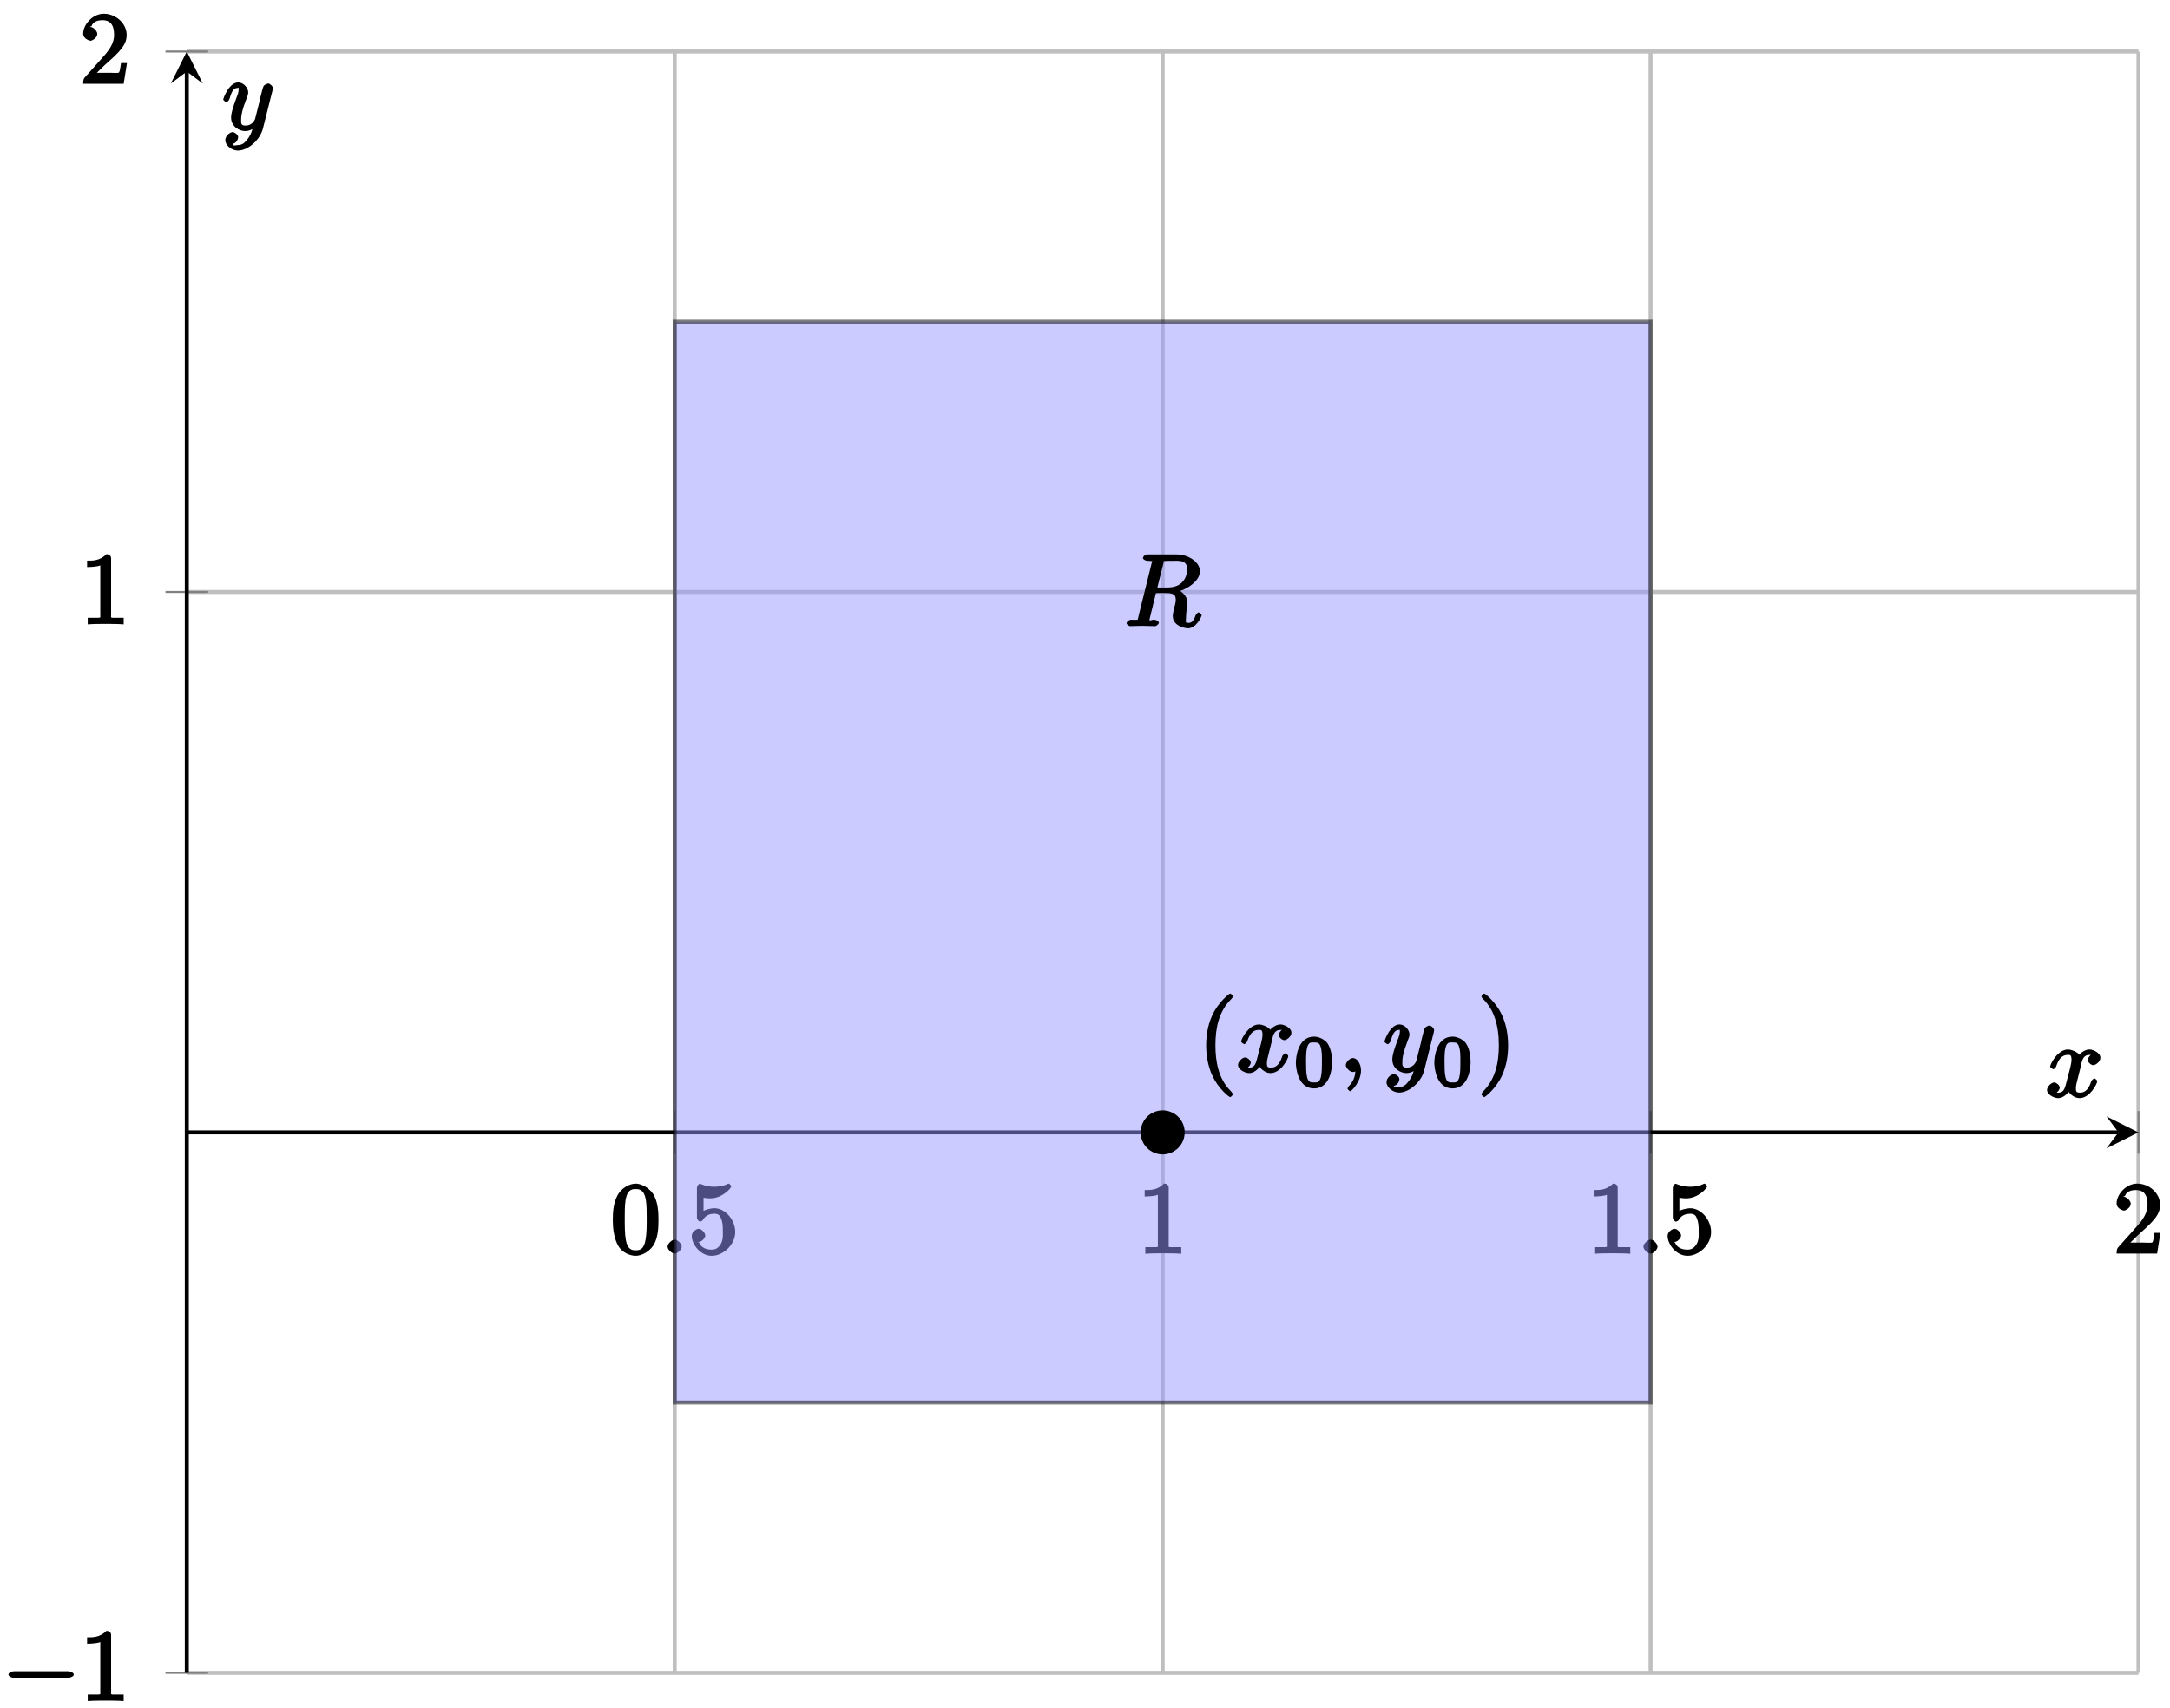
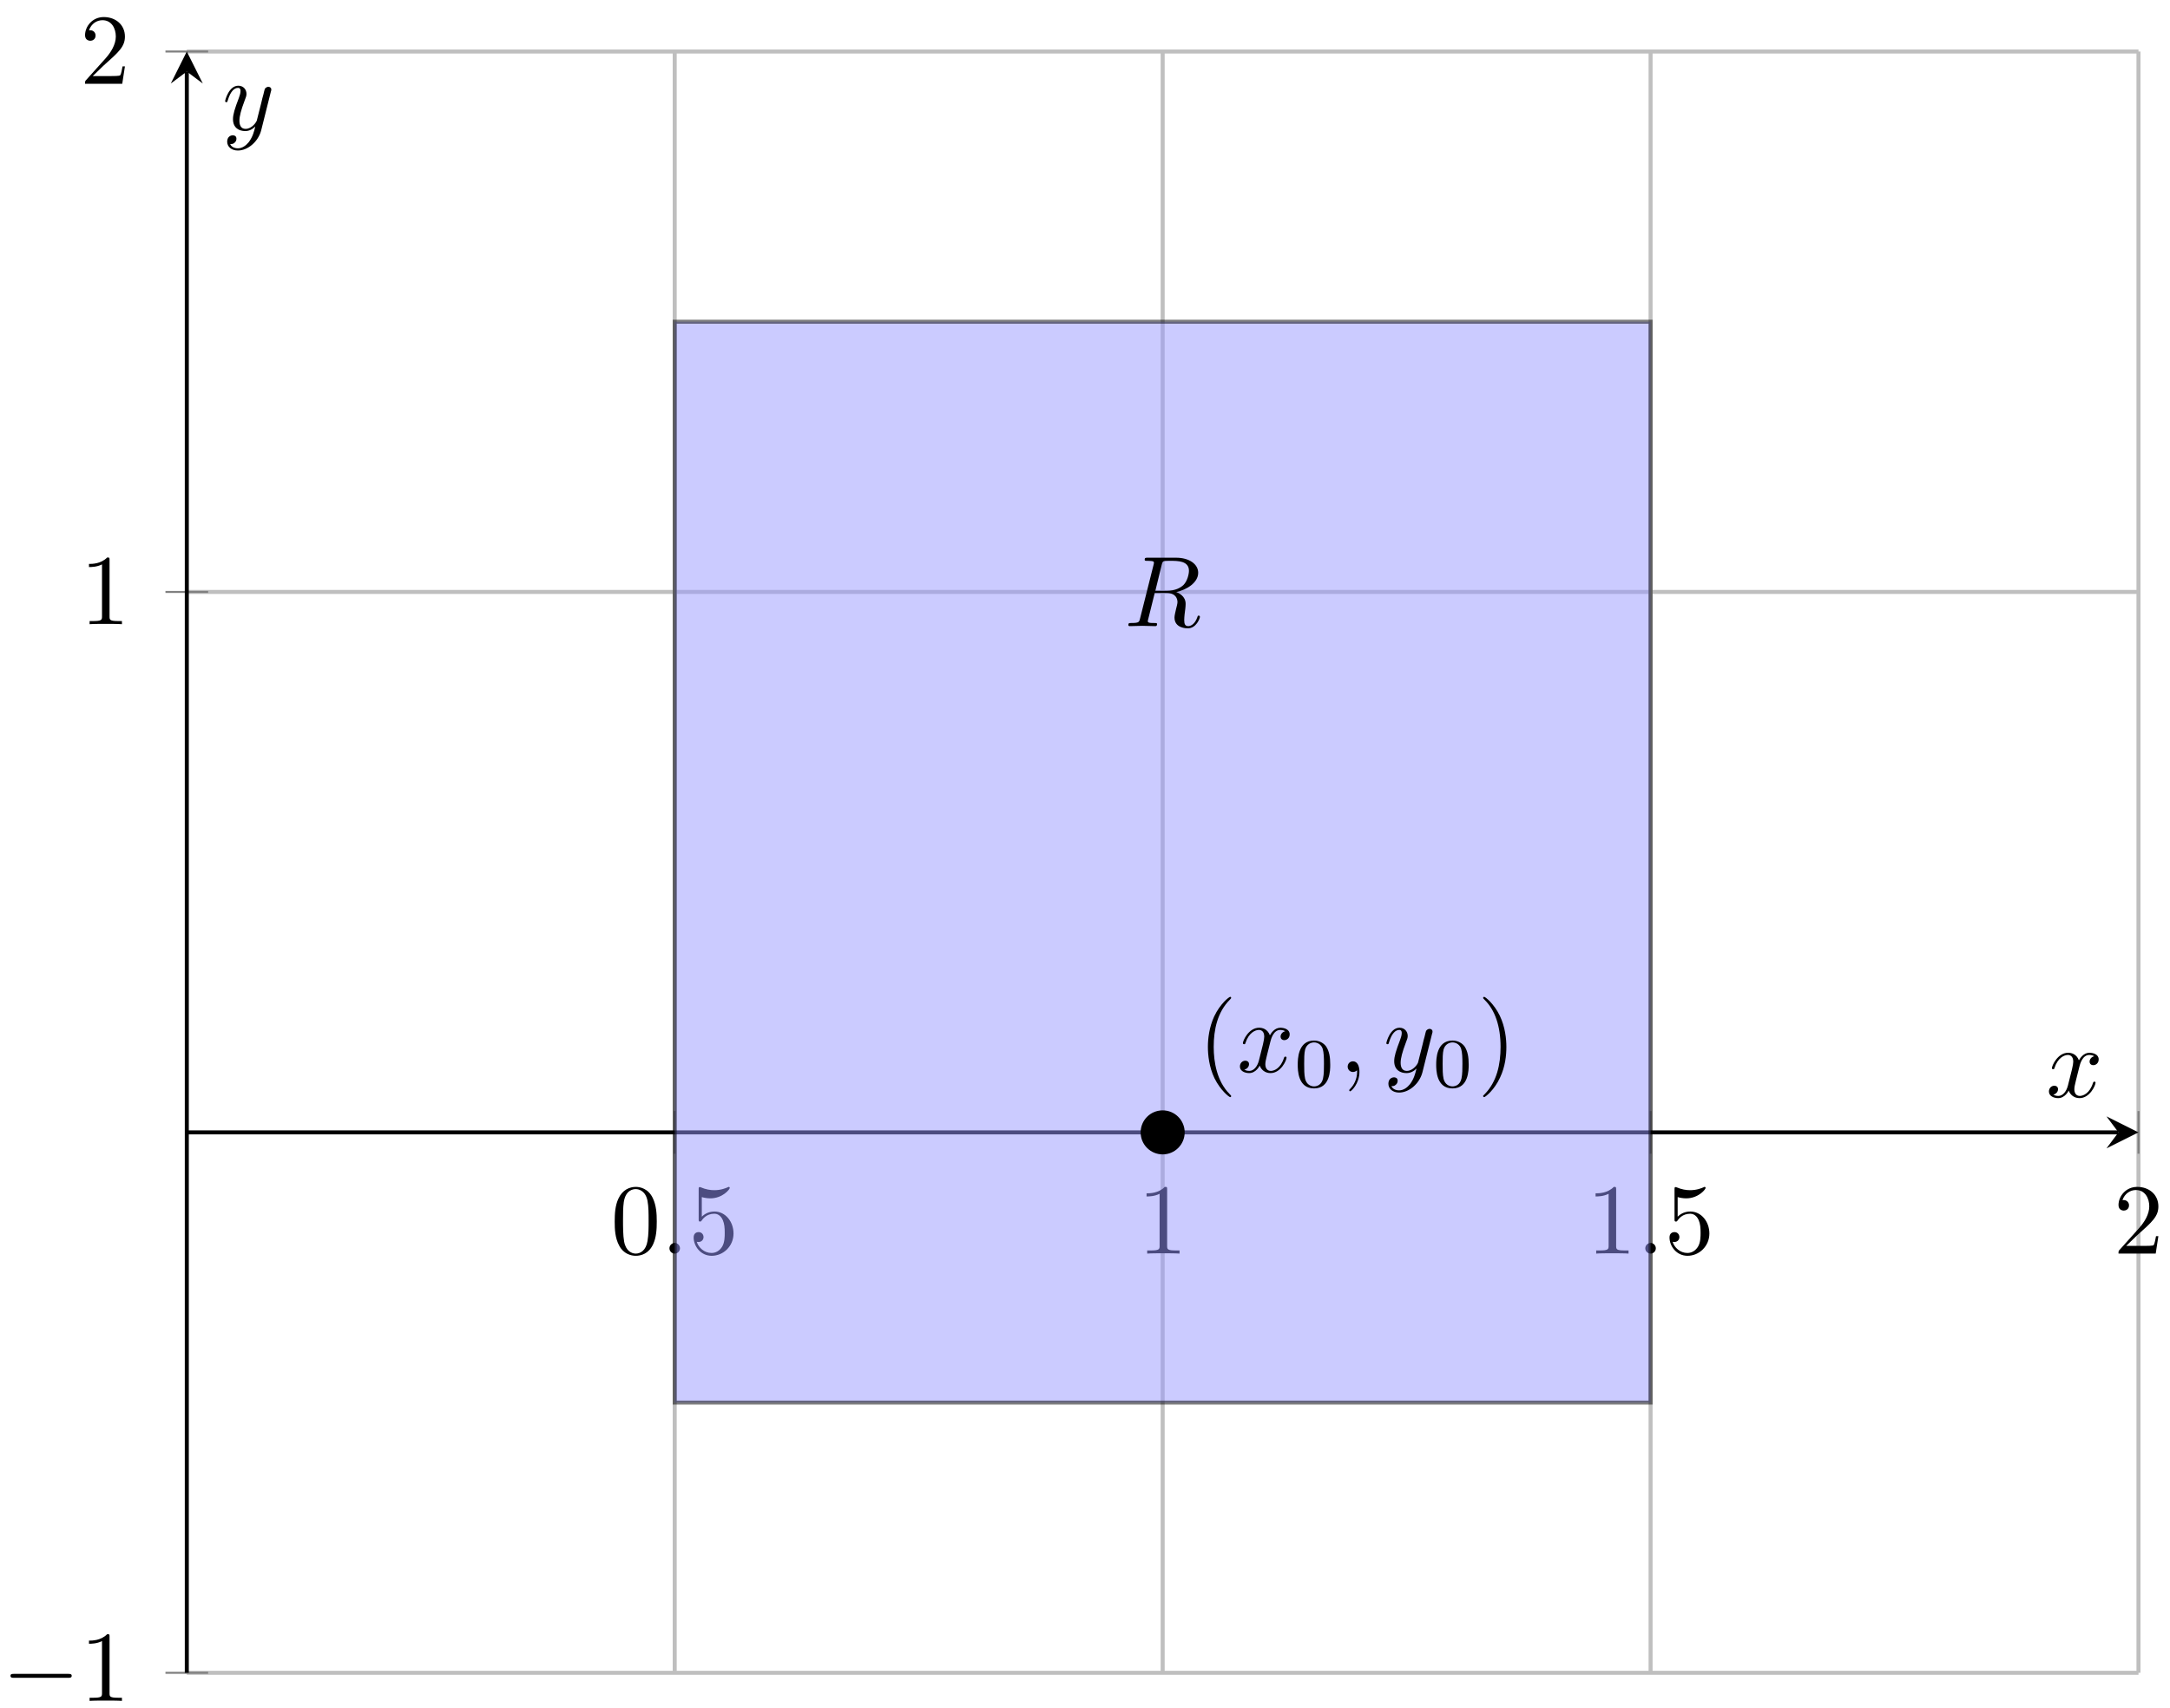
<svg xmlns="http://www.w3.org/2000/svg" xmlns:xlink="http://www.w3.org/1999/xlink" width="216pt" height="170pt" viewBox="0 0 216 170" version="1.1">
  <defs>
    <g>
      <symbol overflow="visible" id="glyph0-0">
        <path style="stroke:none;" d="" />
      </symbol>
      <symbol overflow="visible" id="glyph0-1">
-         <path style="stroke:none;" d="M 4.75 -3.344 C 4.75 -4.141 4.703 -4.938 4.359 -5.688 C 3.891 -6.641 2.906 -6.969 2.5 -6.969 C 1.891 -6.969 0.984 -6.547 0.578 -5.609 C 0.266 -4.922 0.203 -4.141 0.203 -3.344 C 0.203 -2.609 0.297 -1.594 0.703 -0.844 C 1.141 -0.031 2 0.219 2.484 0.219 C 3.016 0.219 3.953 -0.156 4.391 -1.094 C 4.703 -1.781 4.75 -2.562 4.75 -3.344 Z M 2.484 -0.328 C 2.094 -0.328 1.672 -0.406 1.5 -1.359 C 1.391 -1.969 1.391 -2.875 1.391 -3.469 C 1.391 -4.109 1.391 -4.766 1.469 -5.297 C 1.656 -6.484 2.234 -6.422 2.484 -6.422 C 2.812 -6.422 3.297 -6.406 3.484 -5.406 C 3.578 -4.859 3.578 -4.094 3.578 -3.469 C 3.578 -2.719 3.578 -2.047 3.469 -1.406 C 3.312 -0.453 2.938 -0.328 2.484 -0.328 Z M 2.484 -0.328 " />
+         <path style="stroke:none;" d="M 4.578 -3.188 C 4.578 -3.984 4.531 -4.781 4.188 -5.516 C 3.734 -6.484 2.906 -6.641 2.5 -6.641 C 1.891 -6.641 1.172 -6.375 0.75 -5.453 C 0.438 -4.766 0.391 -3.984 0.391 -3.188 C 0.391 -2.438 0.422 -1.547 0.844 -0.781 C 1.266 0.016 2 0.219 2.484 0.219 C 3.016 0.219 3.781 0.016 4.219 -0.938 C 4.531 -1.625 4.578 -2.406 4.578 -3.188 Z M 2.484 0 C 2.094 0 1.5 -0.25 1.328 -1.203 C 1.219 -1.797 1.219 -2.719 1.219 -3.312 C 1.219 -3.953 1.219 -4.609 1.297 -5.141 C 1.484 -6.328 2.234 -6.422 2.484 -6.422 C 2.812 -6.422 3.469 -6.234 3.656 -5.25 C 3.766 -4.688 3.766 -3.938 3.766 -3.312 C 3.766 -2.562 3.766 -1.891 3.656 -1.25 C 3.5 -0.297 2.938 0 2.484 0 Z M 2.484 0 " />
      </symbol>
      <symbol overflow="visible" id="glyph0-2">
-         <path style="stroke:none;" d="M 4.641 -2.156 C 4.641 -3.344 3.656 -4.516 2.578 -4.516 C 2.109 -4.516 1.547 -4.312 1.484 -4.25 L 1.484 -5.562 C 1.516 -5.562 1.844 -5.5 2.156 -5.5 C 3.391 -5.5 4.25 -6.562 4.25 -6.688 C 4.25 -6.75 4.062 -6.969 3.984 -6.969 C 3.984 -6.969 3.828 -6.922 3.75 -6.875 C 3.703 -6.844 3.219 -6.656 2.547 -6.656 C 2.156 -6.656 1.688 -6.719 1.219 -6.922 C 1.141 -6.953 1.125 -6.953 1.109 -6.953 C 1 -6.953 0.828 -6.703 0.828 -6.547 L 0.828 -3.594 C 0.828 -3.422 1 -3.188 1.141 -3.188 C 1.219 -3.188 1.359 -3.266 1.391 -3.312 C 1.5 -3.484 1.75 -3.969 2.562 -3.969 C 3.078 -3.969 3.156 -3.672 3.234 -3.484 C 3.391 -3.125 3.406 -2.734 3.406 -2.234 C 3.406 -1.891 3.453 -1.406 3.219 -0.984 C 2.984 -0.594 2.734 -0.391 2.281 -0.391 C 1.562 -0.391 1.156 -0.75 1.062 -1.094 C 0.844 -1.172 0.875 -1.156 0.984 -1.156 C 1.312 -1.156 1.656 -1.562 1.656 -1.797 C 1.656 -2.047 1.312 -2.469 0.984 -2.469 C 0.844 -2.469 0.312 -2.219 0.312 -1.766 C 0.312 -0.906 1.188 0.219 2.297 0.219 C 3.453 0.219 4.641 -0.891 4.641 -2.156 Z M 4.641 -2.156 " />
+         <path style="stroke:none;" d="M 4.469 -2 C 4.469 -3.188 3.656 -4.188 2.578 -4.188 C 2.109 -4.188 1.672 -4.031 1.312 -3.672 L 1.312 -5.625 C 1.516 -5.562 1.844 -5.5 2.156 -5.5 C 3.391 -5.5 4.094 -6.406 4.094 -6.531 C 4.094 -6.594 4.062 -6.641 3.984 -6.641 C 3.984 -6.641 3.953 -6.641 3.906 -6.609 C 3.703 -6.516 3.219 -6.312 2.547 -6.312 C 2.156 -6.312 1.688 -6.391 1.219 -6.594 C 1.141 -6.625 1.125 -6.625 1.109 -6.625 C 1 -6.625 1 -6.547 1 -6.391 L 1 -3.438 C 1 -3.266 1 -3.188 1.141 -3.188 C 1.219 -3.188 1.234 -3.203 1.281 -3.266 C 1.391 -3.422 1.75 -3.969 2.562 -3.969 C 3.078 -3.969 3.328 -3.516 3.406 -3.328 C 3.562 -2.953 3.594 -2.578 3.594 -2.078 C 3.594 -1.719 3.594 -1.125 3.344 -0.703 C 3.109 -0.312 2.734 -0.062 2.281 -0.062 C 1.562 -0.062 0.984 -0.594 0.812 -1.172 C 0.844 -1.172 0.875 -1.156 0.984 -1.156 C 1.312 -1.156 1.484 -1.406 1.484 -1.641 C 1.484 -1.891 1.312 -2.141 0.984 -2.141 C 0.844 -2.141 0.5 -2.062 0.5 -1.609 C 0.5 -0.75 1.188 0.219 2.297 0.219 C 3.453 0.219 4.469 -0.734 4.469 -2 Z M 4.469 -2 " />
      </symbol>
      <symbol overflow="visible" id="glyph0-3">
-         <path style="stroke:none;" d="M 3.094 -6.547 C 3.094 -6.781 2.938 -6.969 2.625 -6.969 C 1.953 -6.281 1.203 -6.328 0.703 -6.328 L 0.703 -5.688 C 1.094 -5.688 1.797 -5.734 2.016 -5.859 L 2.016 -0.953 C 2.016 -0.594 2.156 -0.641 1.266 -0.641 L 0.766 -0.641 L 0.766 0.016 C 1.297 -0.031 2.156 -0.031 2.562 -0.031 C 2.953 -0.031 3.828 -0.031 4.344 0.016 L 4.344 -0.641 L 3.859 -0.641 C 2.953 -0.641 3.094 -0.578 3.094 -0.953 Z M 3.094 -6.547 " />
+         <path style="stroke:none;" d="M 2.938 -6.375 C 2.938 -6.625 2.938 -6.641 2.703 -6.641 C 2.078 -6 1.203 -6 0.891 -6 L 0.891 -5.688 C 1.094 -5.688 1.672 -5.688 2.188 -5.953 L 2.188 -0.781 C 2.188 -0.422 2.156 -0.312 1.266 -0.312 L 0.953 -0.312 L 0.953 0 C 1.297 -0.031 2.156 -0.031 2.562 -0.031 C 2.953 -0.031 3.828 -0.031 4.172 0 L 4.172 -0.312 L 3.859 -0.312 C 2.953 -0.312 2.938 -0.422 2.938 -0.781 Z M 2.938 -6.375 " />
      </symbol>
      <symbol overflow="visible" id="glyph0-4">
-         <path style="stroke:none;" d="M 1.391 -0.812 L 2.438 -1.844 C 4 -3.219 4.641 -3.875 4.641 -4.859 C 4.641 -6 3.578 -6.969 2.359 -6.969 C 1.234 -6.969 0.312 -5.875 0.312 -5 C 0.312 -4.438 1 -4.281 1.031 -4.281 C 1.203 -4.281 1.719 -4.562 1.719 -4.969 C 1.719 -5.219 1.359 -5.656 1.016 -5.656 C 0.938 -5.656 0.922 -5.656 1.141 -5.734 C 1.281 -6.125 1.656 -6.328 2.234 -6.328 C 3.141 -6.328 3.391 -5.688 3.391 -4.859 C 3.391 -4.062 2.938 -3.406 2.391 -2.781 L 0.484 -0.641 C 0.375 -0.531 0.312 -0.406 0.312 0 L 4.344 0 L 4.672 -2.062 L 4.078 -2.062 C 4 -1.594 3.984 -1.281 3.875 -1.125 C 3.812 -1.047 3.281 -1.094 3.062 -1.094 L 1.266 -1.094 Z M 1.391 -0.812 " />
+         <path style="stroke:none;" d="M 1.266 -0.766 L 2.328 -1.797 C 3.875 -3.172 4.469 -3.703 4.469 -4.703 C 4.469 -5.844 3.578 -6.641 2.359 -6.641 C 1.234 -6.641 0.5 -5.719 0.5 -4.828 C 0.5 -4.281 1 -4.281 1.031 -4.281 C 1.203 -4.281 1.547 -4.391 1.547 -4.812 C 1.547 -5.062 1.359 -5.328 1.016 -5.328 C 0.938 -5.328 0.922 -5.328 0.891 -5.312 C 1.109 -5.969 1.656 -6.328 2.234 -6.328 C 3.141 -6.328 3.562 -5.516 3.562 -4.703 C 3.562 -3.906 3.078 -3.125 2.516 -2.5 L 0.609 -0.375 C 0.5 -0.266 0.5 -0.234 0.5 0 L 4.203 0 L 4.469 -1.734 L 4.234 -1.734 C 4.172 -1.438 4.109 -1 4 -0.844 C 3.938 -0.766 3.281 -0.766 3.062 -0.766 Z M 1.266 -0.766 " />
      </symbol>
      <symbol overflow="visible" id="glyph0-5">
-         <path style="stroke:none;" d="M 3.469 2.234 C 3.469 2.203 3.422 2.062 3.25 1.891 C 2 0.641 1.734 -1.125 1.734 -2.656 C 1.734 -4.391 2.062 -6.016 3.297 -7.25 C 3.422 -7.375 3.469 -7.5 3.469 -7.531 C 3.469 -7.609 3.266 -7.812 3.203 -7.812 C 3.094 -7.812 2.031 -6.953 1.438 -5.688 C 0.922 -4.594 0.812 -3.484 0.812 -2.656 C 0.812 -1.875 0.922 -0.672 1.469 0.453 C 2.062 1.688 3.094 2.5 3.203 2.5 C 3.266 2.5 3.469 2.297 3.469 2.234 Z M 3.469 2.234 " />
+         <path style="stroke:none;" d="M 3.297 2.391 C 3.297 2.359 3.297 2.344 3.125 2.172 C 1.891 0.922 1.562 -0.969 1.562 -2.5 C 1.562 -4.234 1.938 -5.969 3.172 -7.203 C 3.297 -7.328 3.297 -7.344 3.297 -7.375 C 3.297 -7.453 3.266 -7.484 3.203 -7.484 C 3.094 -7.484 2.203 -6.797 1.609 -5.531 C 1.109 -4.438 0.984 -3.328 0.984 -2.5 C 0.984 -1.719 1.094 -0.516 1.641 0.625 C 2.25 1.844 3.094 2.5 3.203 2.5 C 3.266 2.5 3.297 2.469 3.297 2.391 Z M 3.297 2.391 " />
      </symbol>
      <symbol overflow="visible" id="glyph0-6">
-         <path style="stroke:none;" d="M 3.047 -2.656 C 3.047 -3.422 2.938 -4.641 2.391 -5.766 C 1.797 -6.984 0.766 -7.812 0.672 -7.812 C 0.609 -7.812 0.391 -7.594 0.391 -7.531 C 0.391 -7.5 0.438 -7.375 0.625 -7.203 C 1.609 -6.203 2.125 -4.734 2.125 -2.656 C 2.125 -0.953 1.797 0.688 0.562 1.938 C 0.438 2.062 0.391 2.203 0.391 2.234 C 0.391 2.297 0.609 2.5 0.672 2.5 C 0.766 2.5 1.828 1.656 2.422 0.391 C 2.938 -0.703 3.047 -1.812 3.047 -2.656 Z M 3.047 -2.656 " />
+         <path style="stroke:none;" d="M 2.875 -2.5 C 2.875 -3.266 2.766 -4.469 2.219 -5.609 C 1.625 -6.828 0.766 -7.484 0.672 -7.484 C 0.609 -7.484 0.562 -7.438 0.562 -7.375 C 0.562 -7.344 0.562 -7.328 0.75 -7.141 C 1.734 -6.156 2.297 -4.578 2.297 -2.5 C 2.297 -0.781 1.938 0.969 0.703 2.219 C 0.562 2.344 0.562 2.359 0.562 2.391 C 0.562 2.453 0.609 2.5 0.672 2.5 C 0.766 2.5 1.672 1.812 2.25 0.547 C 2.766 -0.547 2.875 -1.656 2.875 -2.5 Z M 2.875 -2.5 " />
      </symbol>
      <symbol overflow="visible" id="glyph1-0">
        <path style="stroke:none;" d="" />
      </symbol>
      <symbol overflow="visible" id="glyph1-1">
-         <path style="stroke:none;" d="M 2.078 -0.688 C 2.078 -0.984 1.672 -1.391 1.391 -1.391 C 1.094 -1.391 0.672 -0.984 0.672 -0.688 C 0.672 -0.406 1.094 0 1.391 0 C 1.672 0 2.078 -0.406 2.078 -0.688 Z M 2.078 -0.688 " />
+         <path style="stroke:none;" d="M 1.906 -0.531 C 1.906 -0.812 1.672 -1.062 1.391 -1.062 C 1.094 -1.062 0.859 -0.812 0.859 -0.531 C 0.859 -0.234 1.094 0 1.391 0 C 1.672 0 1.906 -0.234 1.906 -0.531 Z M 1.906 -0.531 " />
      </symbol>
      <symbol overflow="visible" id="glyph1-2">
-         <path style="stroke:none;" d="M 3.906 -6.281 C 3.969 -6.516 3.828 -6.453 4.016 -6.484 C 4.109 -6.5 4.422 -6.5 4.625 -6.5 C 5.328 -6.5 6.266 -6.656 6.266 -5.672 C 6.266 -5.328 6.156 -4.766 5.766 -4.375 C 5.5 -4.109 5.109 -3.844 4.203 -3.844 L 3.297 -3.844 Z M 5.172 -3.391 C 6.188 -3.609 7.531 -4.469 7.531 -5.469 C 7.531 -6.328 6.469 -7.141 5.156 -7.141 L 2.328 -7.141 C 2.125 -7.141 1.859 -6.969 1.859 -6.766 C 1.859 -6.656 2.125 -6.5 2.312 -6.5 C 2.328 -6.5 2.516 -6.5 2.688 -6.484 C 2.875 -6.453 2.781 -6.609 2.781 -6.484 C 2.781 -6.438 2.766 -6.406 2.734 -6.297 L 1.406 -0.938 C 1.312 -0.547 1.469 -0.641 0.672 -0.641 C 0.5 -0.641 0.234 -0.469 0.234 -0.266 C 0.234 -0.156 0.531 0 0.547 0 C 0.828 0 1.531 -0.031 1.797 -0.031 C 2.078 -0.031 2.797 0 3.078 0 C 3.156 0 3.438 -0.156 3.438 -0.359 C 3.438 -0.469 3.188 -0.641 2.984 -0.641 C 2.625 -0.641 2.516 -0.469 2.516 -0.641 C 2.516 -0.703 2.531 -0.75 2.547 -0.812 L 3.156 -3.297 L 4.219 -3.297 C 5.125 -3.297 5.125 -2.906 5.125 -2.547 C 5.125 -2.406 5.047 -2.094 4.984 -1.859 C 4.922 -1.578 4.828 -1.219 4.828 -1.016 C 4.828 0.062 6.203 0.219 6.328 0.219 C 7.172 0.219 7.703 -0.953 7.703 -1.094 C 7.703 -1.203 7.422 -1.375 7.406 -1.375 C 7.312 -1.375 7.125 -1.141 7.094 -1.062 C 6.844 -0.328 6.594 -0.328 6.375 -0.328 C 6.047 -0.328 6.141 -0.375 6.141 -0.766 C 6.141 -1.078 6.203 -1.578 6.234 -1.906 C 6.266 -2.047 6.281 -2.234 6.281 -2.375 C 6.281 -3.141 5.438 -3.625 5.172 -3.719 Z M 5.172 -3.391 " />
+         <path style="stroke:none;" d="M 3.734 -6.125 C 3.797 -6.359 3.828 -6.453 4.016 -6.484 C 4.109 -6.5 4.422 -6.5 4.625 -6.5 C 5.328 -6.5 6.438 -6.5 6.438 -5.516 C 6.438 -5.172 6.281 -4.484 5.891 -4.094 C 5.625 -3.844 5.109 -3.516 4.203 -3.516 L 3.094 -3.516 Z M 5.172 -3.391 C 6.188 -3.609 7.359 -4.312 7.359 -5.312 C 7.359 -6.172 6.469 -6.812 5.156 -6.812 L 2.328 -6.812 C 2.125 -6.812 2.031 -6.812 2.031 -6.609 C 2.031 -6.5 2.125 -6.5 2.312 -6.5 C 2.328 -6.5 2.516 -6.5 2.688 -6.484 C 2.875 -6.453 2.953 -6.453 2.953 -6.312 C 2.953 -6.281 2.953 -6.25 2.922 -6.125 L 1.578 -0.781 C 1.484 -0.391 1.469 -0.312 0.672 -0.312 C 0.5 -0.312 0.406 -0.312 0.406 -0.109 C 0.406 0 0.531 0 0.547 0 C 0.828 0 1.531 -0.031 1.797 -0.031 C 2.078 -0.031 2.797 0 3.078 0 C 3.156 0 3.266 0 3.266 -0.203 C 3.266 -0.312 3.188 -0.312 2.984 -0.312 C 2.625 -0.312 2.344 -0.312 2.344 -0.484 C 2.344 -0.547 2.359 -0.594 2.375 -0.656 L 3.031 -3.297 L 4.219 -3.297 C 5.125 -3.297 5.297 -2.734 5.297 -2.391 C 5.297 -2.25 5.219 -1.938 5.156 -1.703 C 5.094 -1.422 5 -1.062 5 -0.859 C 5 0.219 6.203 0.219 6.328 0.219 C 7.172 0.219 7.531 -0.781 7.531 -0.922 C 7.531 -1.047 7.422 -1.047 7.406 -1.047 C 7.312 -1.047 7.297 -0.984 7.281 -0.906 C 7.031 -0.172 6.594 0 6.375 0 C 6.047 0 5.969 -0.219 5.969 -0.609 C 5.969 -0.922 6.031 -1.422 6.078 -1.75 C 6.094 -1.891 6.109 -2.078 6.109 -2.219 C 6.109 -2.984 5.438 -3.297 5.172 -3.391 Z M 5.172 -3.391 " />
      </symbol>
      <symbol overflow="visible" id="glyph1-3">
-         <path style="stroke:none;" d="M 3.5 -3.172 C 3.562 -3.422 3.625 -4.188 4.312 -4.188 C 4.359 -4.188 4.469 -4.234 4.688 -4.109 L 4.812 -4.391 C 4.531 -4.344 4.156 -3.922 4.156 -3.672 C 4.156 -3.516 4.453 -3.172 4.719 -3.172 C 4.938 -3.172 5.422 -3.516 5.422 -3.906 C 5.422 -4.422 4.672 -4.734 4.328 -4.734 C 3.75 -4.734 3.266 -4.156 3.297 -4.203 C 3.203 -4.469 2.5 -4.734 2.203 -4.734 C 1.172 -4.734 0.422 -3.281 0.422 -3.031 C 0.422 -2.938 0.703 -2.766 0.719 -2.766 C 0.797 -2.766 1 -2.953 1.016 -3.047 C 1.359 -4.094 1.844 -4.188 2.188 -4.188 C 2.375 -4.188 2.547 -4.25 2.547 -3.672 C 2.547 -3.375 2.375 -2.703 2 -1.312 C 1.844 -0.688 1.672 -0.438 1.234 -0.438 C 1.172 -0.438 1.062 -0.391 0.859 -0.516 L 0.734 -0.234 C 0.984 -0.297 1.375 -0.656 1.375 -0.938 C 1.375 -1.203 0.984 -1.453 0.844 -1.453 C 0.531 -1.453 0.109 -1.031 0.109 -0.703 C 0.109 -0.25 0.781 0.109 1.219 0.109 C 1.891 0.109 2.359 -0.641 2.391 -0.703 L 2.094 -0.812 C 2.219 -0.438 2.75 0.109 3.344 0.109 C 4.375 0.109 5.109 -1.328 5.109 -1.578 C 5.109 -1.688 4.859 -1.859 4.828 -1.859 C 4.734 -1.859 4.531 -1.641 4.516 -1.578 C 4.188 -0.516 3.688 -0.438 3.375 -0.438 C 2.984 -0.438 2.984 -0.594 2.984 -0.922 C 2.984 -1.141 3.047 -1.359 3.156 -1.797 Z M 3.5 -3.172 " />
+         <path style="stroke:none;" d="M 3.328 -3.016 C 3.391 -3.266 3.625 -4.188 4.312 -4.188 C 4.359 -4.188 4.609 -4.188 4.812 -4.062 C 4.531 -4 4.344 -3.766 4.344 -3.516 C 4.344 -3.359 4.453 -3.172 4.719 -3.172 C 4.938 -3.172 5.25 -3.344 5.25 -3.75 C 5.25 -4.266 4.672 -4.406 4.328 -4.406 C 3.75 -4.406 3.406 -3.875 3.281 -3.656 C 3.031 -4.312 2.5 -4.406 2.203 -4.406 C 1.172 -4.406 0.594 -3.125 0.594 -2.875 C 0.594 -2.766 0.703 -2.766 0.719 -2.766 C 0.797 -2.766 0.828 -2.797 0.844 -2.875 C 1.188 -3.938 1.844 -4.188 2.188 -4.188 C 2.375 -4.188 2.719 -4.094 2.719 -3.516 C 2.719 -3.203 2.547 -2.547 2.188 -1.141 C 2.031 -0.531 1.672 -0.109 1.234 -0.109 C 1.172 -0.109 0.953 -0.109 0.734 -0.234 C 0.984 -0.297 1.203 -0.5 1.203 -0.781 C 1.203 -1.047 0.984 -1.125 0.844 -1.125 C 0.531 -1.125 0.297 -0.875 0.297 -0.547 C 0.297 -0.094 0.781 0.109 1.219 0.109 C 1.891 0.109 2.25 -0.594 2.266 -0.641 C 2.391 -0.281 2.75 0.109 3.344 0.109 C 4.375 0.109 4.938 -1.172 4.938 -1.422 C 4.938 -1.531 4.859 -1.531 4.828 -1.531 C 4.734 -1.531 4.719 -1.484 4.688 -1.422 C 4.359 -0.344 3.688 -0.109 3.375 -0.109 C 2.984 -0.109 2.828 -0.422 2.828 -0.766 C 2.828 -0.984 2.875 -1.203 2.984 -1.641 Z M 3.328 -3.016 " />
      </symbol>
      <symbol overflow="visible" id="glyph1-4">
-         <path style="stroke:none;" d="M 2.188 -0.172 C 2.188 -0.828 1.781 -1.391 1.391 -1.391 C 1.062 -1.391 0.672 -0.969 0.672 -0.688 C 0.672 -0.422 1.062 0 1.391 0 C 1.5 0 1.75 -0.094 1.859 -0.172 C 1.891 -0.203 1.781 -0.156 1.781 -0.156 C 1.797 -0.156 1.625 -0.312 1.625 -0.172 C 1.625 0.562 1.328 1.047 1 1.375 C 0.891 1.484 0.844 1.625 0.844 1.656 C 0.844 1.719 1.062 1.922 1.109 1.922 C 1.219 1.922 2.188 1 2.188 -0.172 Z M 2.188 -0.172 " />
+         <path style="stroke:none;" d="M 2.031 -0.016 C 2.031 -0.672 1.781 -1.062 1.391 -1.062 C 1.062 -1.062 0.859 -0.812 0.859 -0.531 C 0.859 -0.266 1.062 0 1.391 0 C 1.5 0 1.641 -0.047 1.734 -0.125 C 1.766 -0.156 1.781 -0.156 1.781 -0.156 C 1.797 -0.156 1.797 -0.156 1.797 -0.016 C 1.797 0.734 1.453 1.328 1.125 1.656 C 1.016 1.766 1.016 1.781 1.016 1.812 C 1.016 1.891 1.062 1.922 1.109 1.922 C 1.219 1.922 2.031 1.156 2.031 -0.016 Z M 2.031 -0.016 " />
      </symbol>
      <symbol overflow="visible" id="glyph1-5">
-         <path style="stroke:none;" d="M 5.016 -3.953 C 5.047 -4.094 5.047 -4.109 5.047 -4.188 C 5.047 -4.359 4.75 -4.625 4.594 -4.625 C 4.5 -4.625 4.203 -4.516 4.109 -4.344 C 4.047 -4.203 3.969 -3.891 3.922 -3.703 C 3.859 -3.453 3.781 -3.188 3.734 -2.906 L 3.281 -1.109 C 3.234 -0.969 2.984 -0.438 2.328 -0.438 C 1.828 -0.438 1.891 -0.703 1.891 -1.078 C 1.891 -1.531 2.047 -2.156 2.391 -3.031 C 2.547 -3.438 2.594 -3.547 2.594 -3.75 C 2.594 -4.203 2.109 -4.734 1.609 -4.734 C 0.656 -4.734 0.109 -3.125 0.109 -3.031 C 0.109 -2.938 0.391 -2.766 0.406 -2.766 C 0.516 -2.766 0.688 -2.953 0.734 -3.109 C 1 -4.047 1.234 -4.188 1.578 -4.188 C 1.656 -4.188 1.641 -4.344 1.641 -4.031 C 1.641 -3.781 1.547 -3.516 1.469 -3.328 C 1.078 -2.266 0.891 -1.703 0.891 -1.234 C 0.891 -0.344 1.703 0.109 2.297 0.109 C 2.688 0.109 3.141 -0.109 3.422 -0.391 L 3.125 -0.5 C 2.984 0.016 2.922 0.391 2.516 0.922 C 2.266 1.25 2.016 1.5 1.562 1.5 C 1.422 1.5 1.141 1.641 1.031 1.406 C 0.953 1.406 1.203 1.359 1.344 1.234 C 1.453 1.141 1.594 0.906 1.594 0.719 C 1.594 0.406 1.156 0.203 1.062 0.203 C 0.828 0.203 0.312 0.531 0.312 1.016 C 0.312 1.516 0.938 2.047 1.562 2.047 C 2.578 2.047 3.781 0.984 4.062 -0.156 Z M 5.016 -3.953 " />
+         <path style="stroke:none;" d="M 4.844 -3.797 C 4.891 -3.938 4.891 -3.953 4.891 -4.031 C 4.891 -4.203 4.75 -4.297 4.594 -4.297 C 4.5 -4.297 4.344 -4.234 4.25 -4.094 C 4.234 -4.031 4.141 -3.734 4.109 -3.547 C 4.031 -3.297 3.969 -3.016 3.906 -2.75 L 3.453 -0.953 C 3.422 -0.812 2.984 -0.109 2.328 -0.109 C 1.828 -0.109 1.719 -0.547 1.719 -0.922 C 1.719 -1.375 1.891 -2 2.219 -2.875 C 2.375 -3.281 2.422 -3.391 2.422 -3.594 C 2.422 -4.031 2.109 -4.406 1.609 -4.406 C 0.656 -4.406 0.297 -2.953 0.297 -2.875 C 0.297 -2.766 0.391 -2.766 0.406 -2.766 C 0.516 -2.766 0.516 -2.797 0.562 -2.953 C 0.844 -3.891 1.234 -4.188 1.578 -4.188 C 1.656 -4.188 1.828 -4.188 1.828 -3.875 C 1.828 -3.625 1.719 -3.359 1.656 -3.172 C 1.25 -2.109 1.078 -1.547 1.078 -1.078 C 1.078 -0.188 1.703 0.109 2.297 0.109 C 2.688 0.109 3.016 -0.062 3.297 -0.344 C 3.172 0.172 3.047 0.672 2.656 1.203 C 2.391 1.531 2.016 1.828 1.562 1.828 C 1.422 1.828 0.969 1.797 0.797 1.406 C 0.953 1.406 1.094 1.406 1.219 1.281 C 1.328 1.203 1.422 1.062 1.422 0.875 C 1.422 0.562 1.156 0.531 1.062 0.531 C 0.828 0.531 0.5 0.688 0.5 1.172 C 0.5 1.672 0.938 2.047 1.562 2.047 C 2.578 2.047 3.609 1.141 3.891 0.016 Z M 4.844 -3.797 " />
      </symbol>
      <symbol overflow="visible" id="glyph2-0">
        <path style="stroke:none;" d="" />
      </symbol>
      <symbol overflow="visible" id="glyph2-1">
-         <path style="stroke:none;" d="M 6.562 -2.297 C 6.734 -2.297 7.125 -2.422 7.125 -2.625 C 7.125 -2.828 6.734 -2.953 6.562 -2.953 L 1.172 -2.953 C 1 -2.953 0.625 -2.828 0.625 -2.625 C 0.625 -2.422 1 -2.297 1.172 -2.297 Z M 6.562 -2.297 " />
+         <path style="stroke:none;" d="M 6.562 -2.297 C 6.734 -2.297 6.922 -2.297 6.922 -2.5 C 6.922 -2.688 6.734 -2.688 6.562 -2.688 L 1.172 -2.688 C 1 -2.688 0.828 -2.688 0.828 -2.5 C 0.828 -2.297 1 -2.297 1.172 -2.297 Z M 6.562 -2.297 " />
      </symbol>
      <symbol overflow="visible" id="glyph3-0">
        <path style="stroke:none;" d="" />
      </symbol>
      <symbol overflow="visible" id="glyph3-1">
-         <path style="stroke:none;" d="M 3.781 -2.422 C 3.781 -3.188 3.641 -3.875 3.312 -4.359 C 3.094 -4.672 2.531 -5.016 1.984 -5.016 C 0.359 -5.016 0.172 -2.922 0.172 -2.422 C 0.172 -1.922 0.359 0.141 1.984 0.141 C 3.594 0.141 3.781 -1.922 3.781 -2.422 Z M 1.984 -0.453 C 1.656 -0.453 1.422 -0.438 1.281 -1.016 C 1.188 -1.422 1.188 -2 1.188 -2.516 C 1.188 -3.016 1.188 -3.547 1.297 -3.938 C 1.438 -4.484 1.688 -4.438 1.984 -4.438 C 2.359 -4.438 2.516 -4.391 2.641 -4 C 2.766 -3.609 2.766 -3.109 2.766 -2.516 C 2.766 -2 2.766 -1.484 2.672 -1.031 C 2.531 -0.406 2.266 -0.453 1.984 -0.453 Z M 1.984 -0.453 " />
+         <path style="stroke:none;" d="M 3.594 -2.219 C 3.594 -2.984 3.5 -3.547 3.188 -4.031 C 2.969 -4.344 2.531 -4.625 1.984 -4.625 C 0.359 -4.625 0.359 -2.719 0.359 -2.219 C 0.359 -1.719 0.359 0.141 1.984 0.141 C 3.594 0.141 3.594 -1.719 3.594 -2.219 Z M 1.984 -0.062 C 1.656 -0.062 1.234 -0.25 1.094 -0.812 C 1 -1.219 1 -1.797 1 -2.312 C 1 -2.828 1 -3.359 1.094 -3.734 C 1.25 -4.281 1.688 -4.438 1.984 -4.438 C 2.359 -4.438 2.719 -4.203 2.844 -3.797 C 2.953 -3.422 2.969 -2.922 2.969 -2.312 C 2.969 -1.797 2.969 -1.281 2.875 -0.844 C 2.734 -0.203 2.266 -0.062 1.984 -0.062 Z M 1.984 -0.062 " />
      </symbol>
    </g>
  </defs>
  <g id="surface1">
    <path style="fill:none;stroke-width:0.399;stroke-linecap:butt;stroke-linejoin:miter;stroke:rgb(75%,75%,75%);stroke-opacity:1;stroke-miterlimit:10;" d="M 48.567 0 L 48.567 161.395 M 97.137 0 L 97.137 161.395 M 145.704 0 L 145.704 161.395 M 194.27 0 L 194.27 161.395 " transform="matrix(1,0,0,-1.00005,18.593,166.5317)" />
    <path style="fill:none;stroke-width:0.399;stroke-linecap:butt;stroke-linejoin:miter;stroke:rgb(75%,75%,75%);stroke-opacity:1;stroke-miterlimit:10;" d="M 0.001 0 L 194.27 0 M 0.001 107.597 L 194.27 107.597 M 0.001 161.395 L 194.27 161.395 " transform="matrix(1,0,0,-1.00005,18.593,166.5317)" />
    <path style="fill:none;stroke-width:0.199;stroke-linecap:butt;stroke-linejoin:miter;stroke:rgb(50%,50%,50%);stroke-opacity:1;stroke-miterlimit:10;" d="M 48.567 51.674 L 48.567 55.923 M 97.137 51.674 L 97.137 55.923 M 145.704 51.674 L 145.704 55.923 M 194.27 51.674 L 194.27 55.923 " transform="matrix(1,0,0,-1.00005,18.593,166.5317)" />
    <path style="fill:none;stroke-width:0.199;stroke-linecap:butt;stroke-linejoin:miter;stroke:rgb(50%,50%,50%);stroke-opacity:1;stroke-miterlimit:10;" d="M -2.124 0 L 2.126 0 M -2.124 107.597 L 2.126 107.597 M -2.124 161.395 L 2.126 161.395 " transform="matrix(1,0,0,-1.00005,18.593,166.5317)" />
    <path style="fill:none;stroke-width:0.399;stroke-linecap:butt;stroke-linejoin:miter;stroke:rgb(0%,0%,0%);stroke-opacity:1;stroke-miterlimit:10;" d="M 0.001 53.799 L 192.278 53.799 " transform="matrix(1,0,0,-1.00005,18.593,166.5317)" />
    <path style=" stroke:none;fill-rule:nonzero;fill:rgb(0%,0%,0%);fill-opacity:1;" d="M 212.863 112.73 L 209.676 111.137 L 210.871 112.73 L 209.676 114.324 " />
    <path style="fill:none;stroke-width:0.399;stroke-linecap:butt;stroke-linejoin:miter;stroke:rgb(0%,0%,0%);stroke-opacity:1;stroke-miterlimit:10;" d="M 0.001 0 L 0.001 159.403 " transform="matrix(1,0,0,-1.00005,18.593,166.5317)" />
    <path style=" stroke:none;fill-rule:nonzero;fill:rgb(0%,0%,0%);fill-opacity:1;" d="M 18.594 5.129 L 17 8.316 L 18.594 7.121 L 20.188 8.316 " />
    <g style="fill:rgb(0%,0%,0%);fill-opacity:1;">
      <use xlink:href="#glyph0-1" x="60.796" y="124.798" />
    </g>
    <g style="fill:rgb(0%,0%,0%);fill-opacity:1;">
      <use xlink:href="#glyph1-1" x="65.777" y="124.798" />
    </g>
    <g style="fill:rgb(0%,0%,0%);fill-opacity:1;">
      <use xlink:href="#glyph0-2" x="68.545" y="124.798" />
    </g>
    <g style="fill:rgb(0%,0%,0%);fill-opacity:1;">
      <use xlink:href="#glyph0-3" x="113.238" y="124.798" />
    </g>
    <g style="fill:rgb(0%,0%,0%);fill-opacity:1;">
      <use xlink:href="#glyph0-3" x="157.932" y="124.798" />
    </g>
    <g style="fill:rgb(0%,0%,0%);fill-opacity:1;">
      <use xlink:href="#glyph1-1" x="162.913" y="124.798" />
    </g>
    <g style="fill:rgb(0%,0%,0%);fill-opacity:1;">
      <use xlink:href="#glyph0-2" x="165.681" y="124.798" />
    </g>
    <g style="fill:rgb(0%,0%,0%);fill-opacity:1;">
      <use xlink:href="#glyph0-4" x="210.374" y="124.798" />
    </g>
    <g style="fill:rgb(0%,0%,0%);fill-opacity:1;">
      <use xlink:href="#glyph2-1" x="0.217" y="169.327" />
    </g>
    <g style="fill:rgb(0%,0%,0%);fill-opacity:1;">
      <use xlink:href="#glyph0-3" x="7.966" y="169.327" />
    </g>
    <g style="fill:rgb(0%,0%,0%);fill-opacity:1;">
      <use xlink:href="#glyph0-3" x="7.966" y="62.14" />
    </g>
    <g style="fill:rgb(0%,0%,0%);fill-opacity:1;">
      <use xlink:href="#glyph0-4" x="7.966" y="8.339" />
    </g>
    <path style="fill-rule:nonzero;fill:rgb(59.999%,59.999%,100%);fill-opacity:0.5;stroke-width:0.399;stroke-linecap:butt;stroke-linejoin:miter;stroke:rgb(0%,0%,0%);stroke-opacity:0.5;stroke-miterlimit:10;" d="M 48.567 26.898 L 48.567 134.498 L 145.704 134.498 L 145.704 26.898 Z M 48.567 26.898 " transform="matrix(1,0,0,-1.00005,18.593,166.5317)" />
    <g style="fill:rgb(0%,0%,0%);fill-opacity:1;">
      <use xlink:href="#glyph1-2" x="111.908" y="62.333" />
    </g>
    <g style="fill:rgb(0%,0%,0%);fill-opacity:1;">
      <use xlink:href="#glyph0-5" x="119.249" y="106.72" />
    </g>
    <g style="fill:rgb(0%,0%,0%);fill-opacity:1;">
      <use xlink:href="#glyph1-3" x="123.123" y="106.72" />
    </g>
    <g style="fill:rgb(0%,0%,0%);fill-opacity:1;">
      <use xlink:href="#glyph3-1" x="128.817" y="108.214" />
    </g>
    <g style="fill:rgb(0%,0%,0%);fill-opacity:1;">
      <use xlink:href="#glyph1-4" x="133.287" y="106.72" />
    </g>
    <g style="fill:rgb(0%,0%,0%);fill-opacity:1;">
      <use xlink:href="#glyph1-5" x="137.7" y="106.72" />
    </g>
    <g style="fill:rgb(0%,0%,0%);fill-opacity:1;">
      <use xlink:href="#glyph3-1" x="142.599" y="108.214" />
    </g>
    <g style="fill:rgb(0%,0%,0%);fill-opacity:1;">
      <use xlink:href="#glyph0-6" x="147.068" y="106.72" />
    </g>
    <path style="fill-rule:nonzero;fill:rgb(0%,0%,0%);fill-opacity:1;stroke-width:0.399;stroke-linecap:butt;stroke-linejoin:miter;stroke:rgb(0%,0%,0%);stroke-opacity:1;stroke-miterlimit:10;" d="M 99.13 53.799 C 99.13 54.9 98.235 55.791 97.137 55.791 C 96.036 55.791 95.145 54.9 95.145 53.799 C 95.145 52.697 96.036 51.806 97.137 51.806 C 98.235 51.806 99.13 52.697 99.13 53.799 Z M 99.13 53.799 " transform="matrix(1,0,0,-1.00005,18.593,166.5317)" />
    <g style="fill:rgb(0%,0%,0%);fill-opacity:1;">
      <use xlink:href="#glyph1-3" x="203.651" y="109.211" />
    </g>
    <g style="fill:rgb(0%,0%,0%);fill-opacity:1;">
      <use xlink:href="#glyph1-5" x="22.113" y="12.938" />
    </g>
  </g>
</svg>
